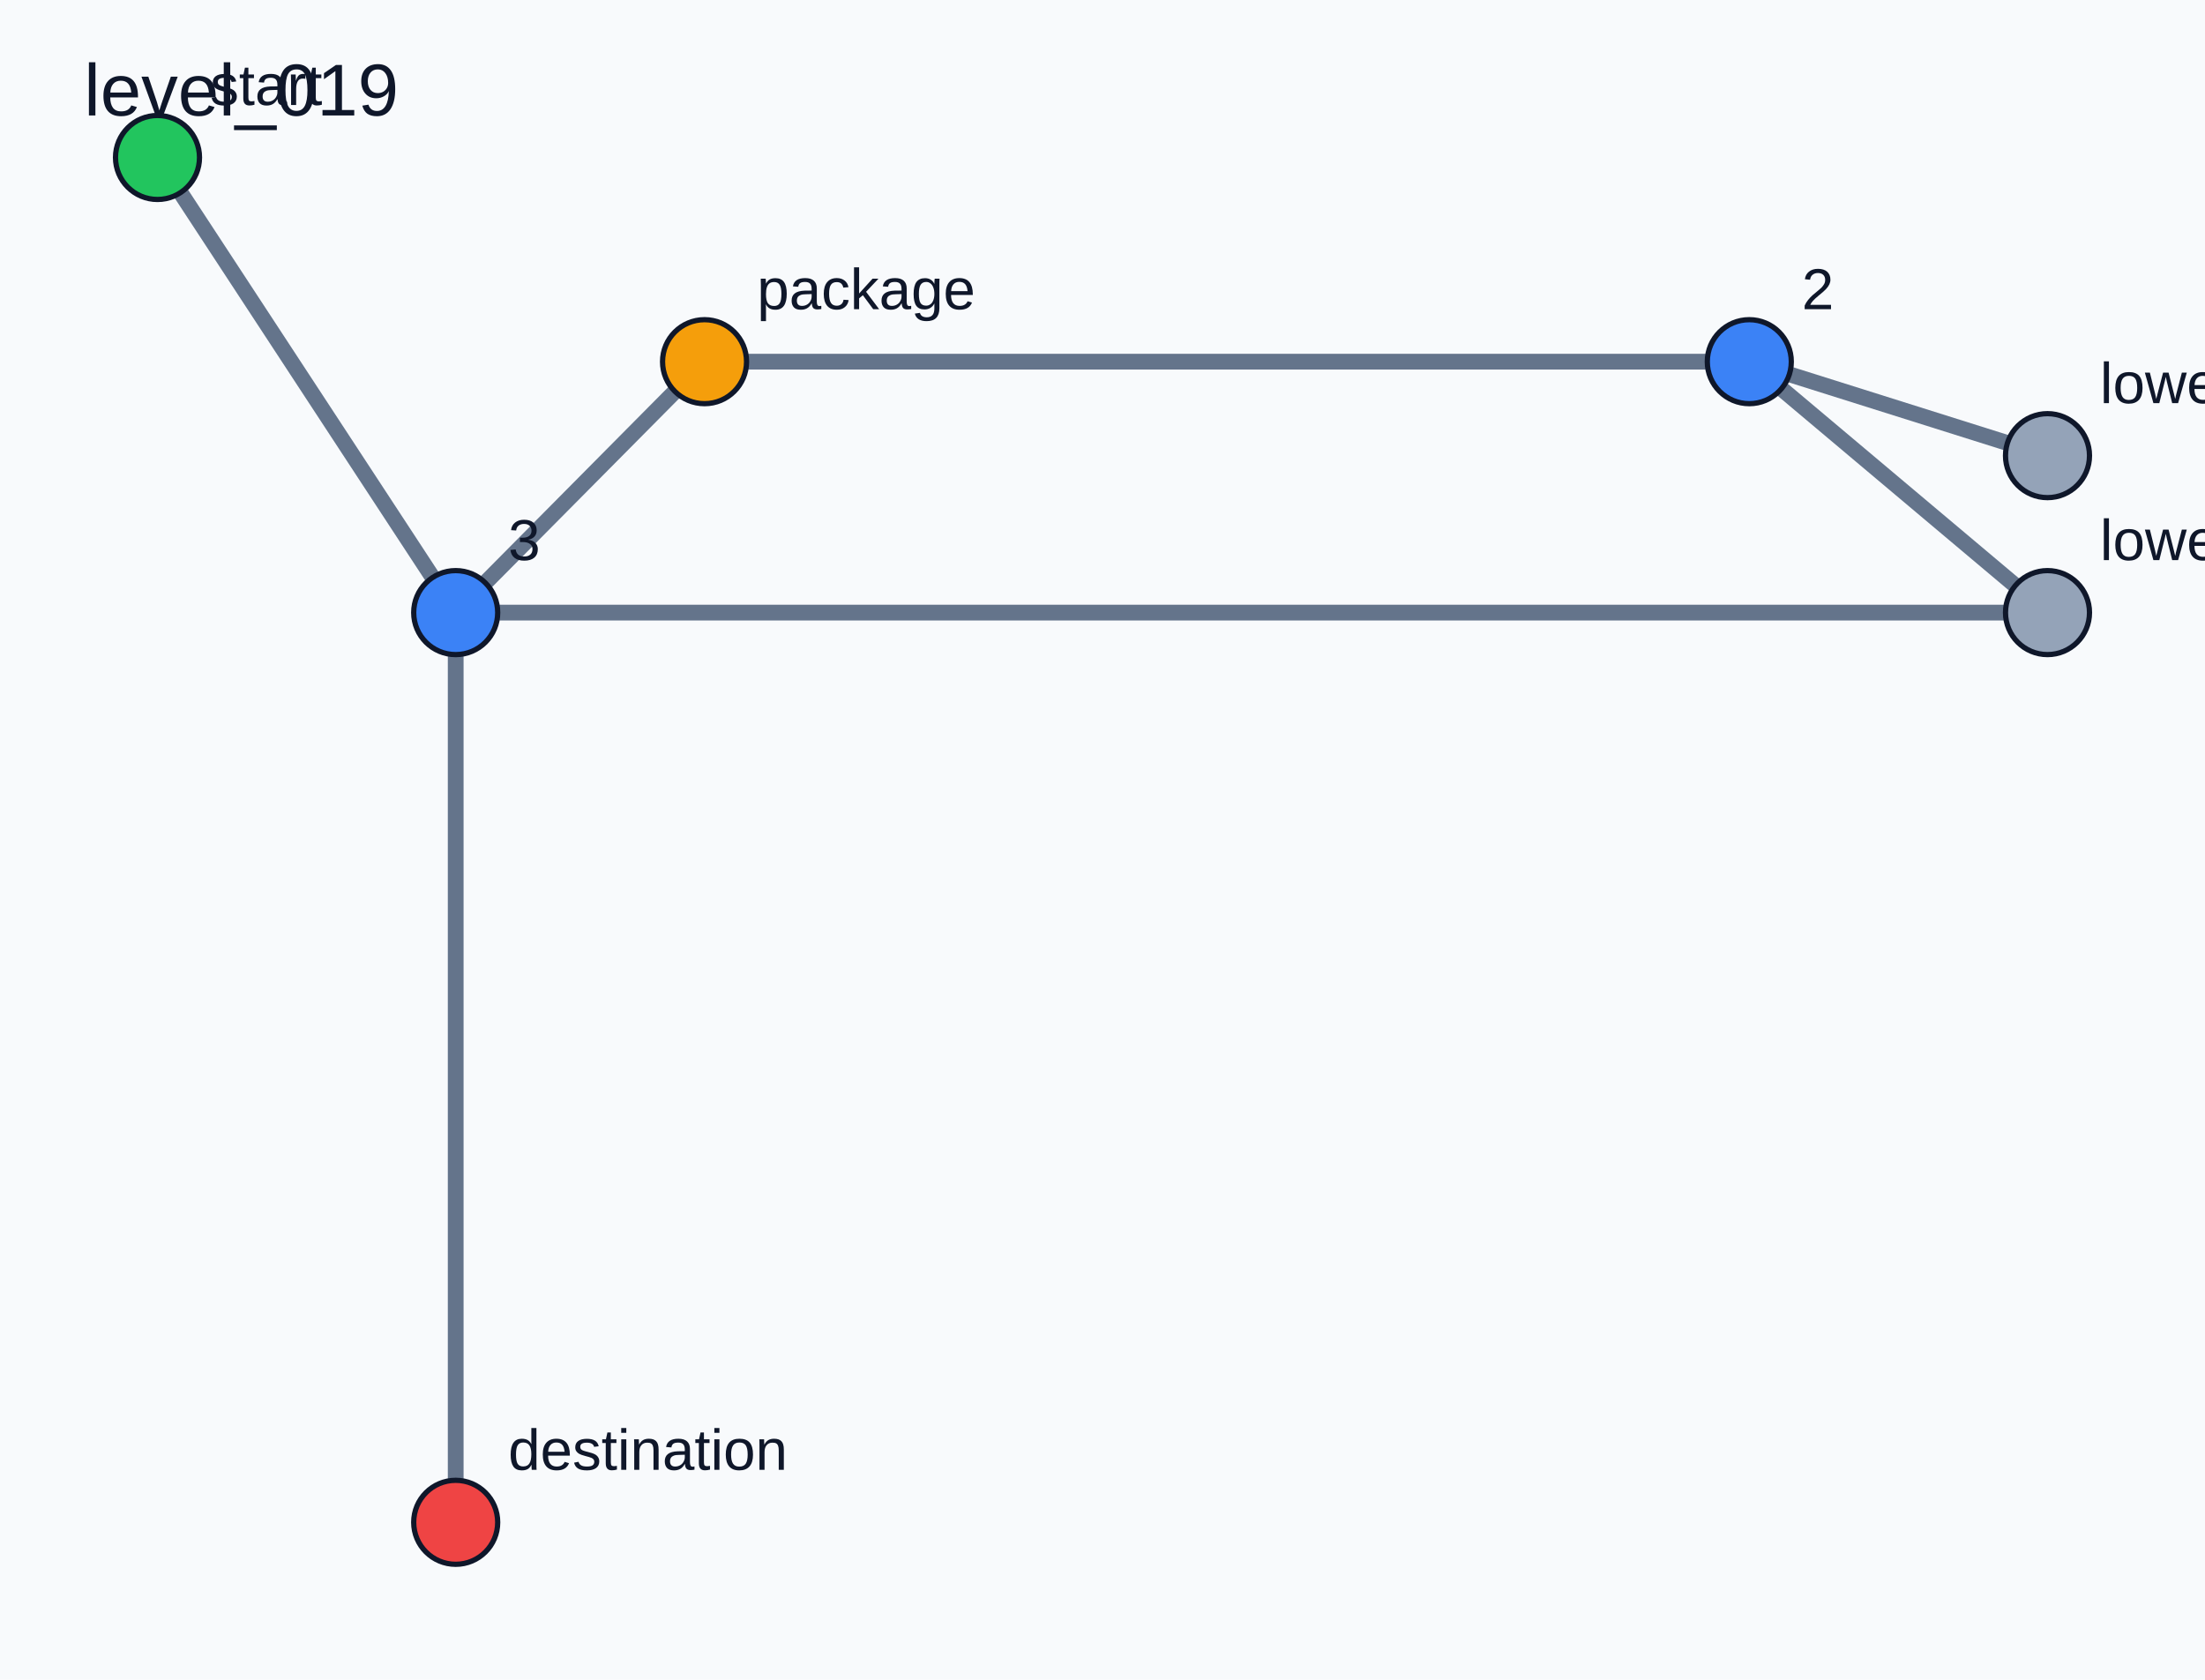
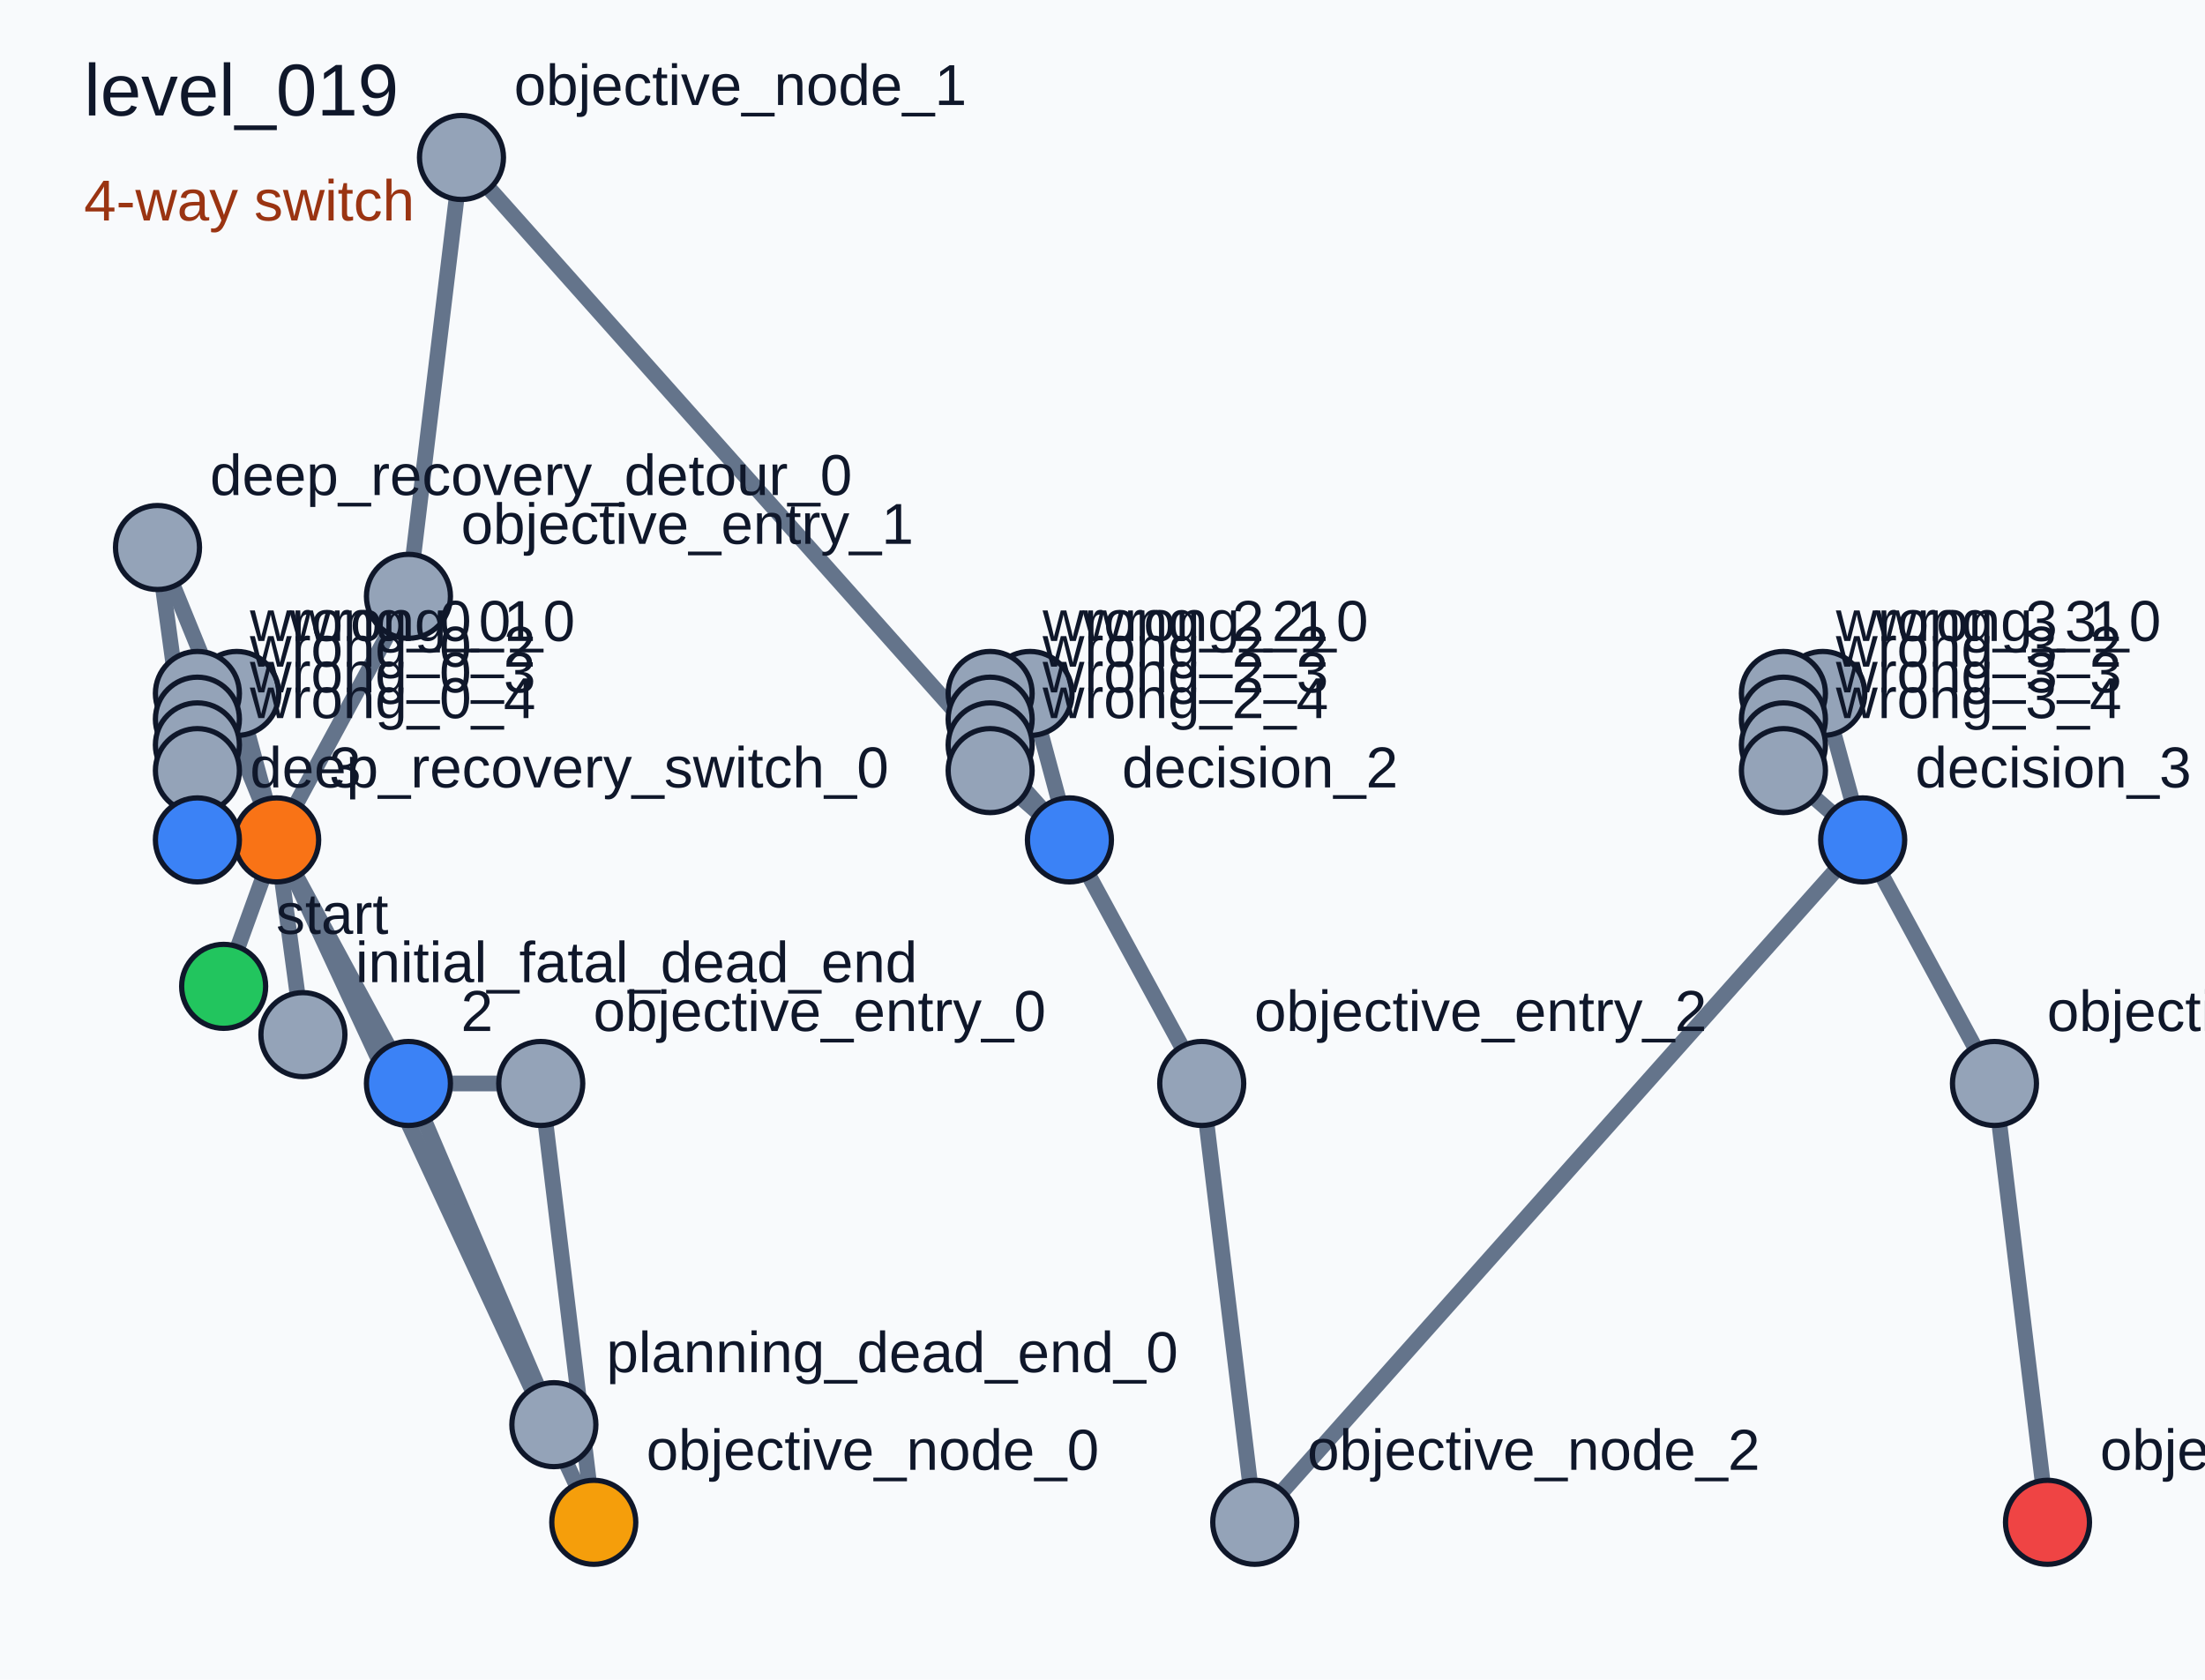
<svg xmlns="http://www.w3.org/2000/svg" width="420" height="320" viewBox="0 0 420 320">
  <rect width="100%" height="100%" fill="#f8fafc" />
  <text x="16" y="22" font-family="Arial" font-size="14" fill="#0f172a">level_019</text>
-   <line x1="30.0" y1="30.0" x2="86.8" y2="116.7" stroke="#64748b" stroke-width="3" />
-   <line x1="86.8" y1="116.7" x2="86.8" y2="290.0" stroke="#64748b" stroke-width="3" />
-   <line x1="86.8" y1="116.7" x2="134.2" y2="68.9" stroke="#64748b" stroke-width="3" />
-   <line x1="134.2" y1="68.9" x2="333.2" y2="68.9" stroke="#64748b" stroke-width="3" />
-   <line x1="333.2" y1="68.9" x2="390.0" y2="86.8" stroke="#64748b" stroke-width="3" />
-   <line x1="333.2" y1="68.9" x2="390.0" y2="116.7" stroke="#64748b" stroke-width="3" />
-   <line x1="390.0" y1="116.7" x2="86.8" y2="116.7" stroke="#64748b" stroke-width="3" />
-   <circle cx="30.0" cy="30.0" r="8" fill="#22c55e" stroke="#0f172a" stroke-width="1" />
-   <text x="40.0" y="20.0" font-family="Arial" font-size="11" fill="#0f172a">start</text>
-   <circle cx="86.8" cy="116.7" r="8" fill="#3b82f6" stroke="#0f172a" stroke-width="1" />
-   <text x="96.8" y="106.7" font-family="Arial" font-size="11" fill="#0f172a">3</text>
-   <circle cx="134.2" cy="68.9" r="8" fill="#f59e0b" stroke="#0f172a" stroke-width="1" />
-   <text x="144.2" y="58.9" font-family="Arial" font-size="11" fill="#0f172a">package</text>
-   <circle cx="333.2" cy="68.9" r="8" fill="#3b82f6" stroke="#0f172a" stroke-width="1" />
-   <text x="343.2" y="58.9" font-family="Arial" font-size="11" fill="#0f172a">2</text>
-   <circle cx="390.0" cy="116.7" r="8" fill="#94a3b8" stroke="#0f172a" stroke-width="1" />
-   <text x="400.0" y="106.7" font-family="Arial" font-size="11" fill="#0f172a">lower_return</text>
-   <circle cx="86.8" cy="290.0" r="8" fill="#ef4444" stroke="#0f172a" stroke-width="1" />
-   <text x="96.8" y="280.0" font-family="Arial" font-size="11" fill="#0f172a">destination</text>
-   <circle cx="390.0" cy="86.8" r="8" fill="#94a3b8" stroke="#0f172a" stroke-width="1" />
-   <text x="400.0" y="76.8" font-family="Arial" font-size="11" fill="#0f172a">lower_dead_end</text>
+   <text x="16" y="42" font-family="Arial" font-size="11" fill="#9a3412">4-way switch</text>
+   <line x1="42.6" y1="187.9" x2="52.7" y2="160.0" stroke="#64748b" stroke-width="3" />
+   <line x1="103.0" y1="206.4" x2="113.1" y2="290.0" stroke="#64748b" stroke-width="3" />
+   <line x1="77.8" y1="206.4" x2="105.5" y2="271.4" stroke="#64748b" stroke-width="3" />
+   <line x1="77.8" y1="206.4" x2="103.0" y2="206.4" stroke="#64748b" stroke-width="3" />
+   <line x1="52.7" y1="160.0" x2="57.7" y2="197.1" stroke="#64748b" stroke-width="3" />
+   <line x1="52.7" y1="160.0" x2="77.8" y2="206.4" stroke="#64748b" stroke-width="3" />
+   <line x1="113.1" y1="290.0" x2="52.7" y2="160.0" stroke="#64748b" stroke-width="3" />
+   <line x1="77.8" y1="113.6" x2="87.9" y2="30.0" stroke="#64748b" stroke-width="3" />
+   <line x1="52.7" y1="160.0" x2="77.8" y2="113.6" stroke="#64748b" stroke-width="3" />
+   <line x1="52.7" y1="160.0" x2="45.1" y2="132.1" stroke="#64748b" stroke-width="3" />
+   <line x1="45.1" y1="132.1" x2="37.6" y2="132.1" stroke="#64748b" stroke-width="3" />
+   <line x1="37.6" y1="132.1" x2="37.6" y2="137.0" stroke="#64748b" stroke-width="3" />
+   <line x1="37.6" y1="137.0" x2="37.6" y2="141.9" stroke="#64748b" stroke-width="3" />
+   <line x1="37.6" y1="141.9" x2="37.6" y2="146.8" stroke="#64748b" stroke-width="3" />
+   <line x1="37.6" y1="146.8" x2="37.6" y2="160.0" stroke="#64748b" stroke-width="3" />
+   <line x1="37.6" y1="160.0" x2="52.7" y2="160.0" stroke="#64748b" stroke-width="3" />
+   <line x1="37.6" y1="160.0" x2="30.0" y2="104.3" stroke="#64748b" stroke-width="3" />
+   <line x1="30.0" y1="104.3" x2="52.7" y2="160.0" stroke="#64748b" stroke-width="3" />
+   <line x1="87.9" y1="30.0" x2="203.7" y2="160.0" stroke="#64748b" stroke-width="3" />
+   <line x1="228.9" y1="206.4" x2="239.0" y2="290.0" stroke="#64748b" stroke-width="3" />
+   <line x1="203.7" y1="160.0" x2="228.9" y2="206.4" stroke="#64748b" stroke-width="3" />
+   <line x1="203.7" y1="160.0" x2="196.2" y2="132.1" stroke="#64748b" stroke-width="3" />
+   <line x1="196.2" y1="132.1" x2="188.6" y2="132.1" stroke="#64748b" stroke-width="3" />
+   <line x1="188.6" y1="132.1" x2="188.6" y2="137.0" stroke="#64748b" stroke-width="3" />
+   <line x1="188.6" y1="137.0" x2="188.6" y2="141.9" stroke="#64748b" stroke-width="3" />
+   <line x1="188.6" y1="141.9" x2="188.6" y2="146.8" stroke="#64748b" stroke-width="3" />
+   <line x1="188.6" y1="146.8" x2="203.7" y2="160.0" stroke="#64748b" stroke-width="3" />
+   <line x1="239.0" y1="290.0" x2="354.8" y2="160.0" stroke="#64748b" stroke-width="3" />
+   <line x1="379.9" y1="206.4" x2="390.0" y2="290.0" stroke="#64748b" stroke-width="3" />
+   <line x1="354.8" y1="160.0" x2="379.9" y2="206.4" stroke="#64748b" stroke-width="3" />
+   <line x1="354.8" y1="160.0" x2="347.2" y2="132.1" stroke="#64748b" stroke-width="3" />
+   <line x1="347.2" y1="132.1" x2="339.7" y2="132.1" stroke="#64748b" stroke-width="3" />
+   <line x1="339.7" y1="132.1" x2="339.7" y2="137.0" stroke="#64748b" stroke-width="3" />
+   <line x1="339.7" y1="137.0" x2="339.7" y2="141.9" stroke="#64748b" stroke-width="3" />
+   <line x1="339.7" y1="141.9" x2="339.7" y2="146.8" stroke="#64748b" stroke-width="3" />
+   <line x1="339.7" y1="146.8" x2="354.8" y2="160.0" stroke="#64748b" stroke-width="3" />
+   <circle cx="42.6" cy="187.9" r="8" fill="#22c55e" stroke="#0f172a" stroke-width="1" />
+   <text x="52.6" y="177.9" font-family="Arial" font-size="11" fill="#0f172a">start</text>
+   <circle cx="52.7" cy="160.0" r="8" fill="#f97316" stroke="#0f172a" stroke-width="1" />
+   <text x="62.7" y="150.0" font-family="Arial" font-size="11" fill="#0f172a">3</text>
+   <circle cx="203.7" cy="160.0" r="8" fill="#3b82f6" stroke="#0f172a" stroke-width="1" />
+   <text x="213.7" y="150.0" font-family="Arial" font-size="11" fill="#0f172a">decision_2</text>
+   <circle cx="354.8" cy="160.0" r="8" fill="#3b82f6" stroke="#0f172a" stroke-width="1" />
+   <text x="364.8" y="150.0" font-family="Arial" font-size="11" fill="#0f172a">decision_3</text>
+   <circle cx="113.1" cy="290.0" r="8" fill="#f59e0b" stroke="#0f172a" stroke-width="1" />
+   <text x="123.1" y="280.0" font-family="Arial" font-size="11" fill="#0f172a">objective_node_0</text>
+   <circle cx="103.0" cy="206.4" r="8" fill="#94a3b8" stroke="#0f172a" stroke-width="1" />
+   <text x="113.0" y="196.4" font-family="Arial" font-size="11" fill="#0f172a">objective_entry_0</text>
+   <circle cx="77.8" cy="206.4" r="8" fill="#3b82f6" stroke="#0f172a" stroke-width="1" />
+   <text x="87.8" y="196.4" font-family="Arial" font-size="11" fill="#0f172a">2</text>
+   <circle cx="105.5" cy="271.4" r="8" fill="#94a3b8" stroke="#0f172a" stroke-width="1" />
+   <text x="115.5" y="261.4" font-family="Arial" font-size="11" fill="#0f172a">planning_dead_end_0</text>
+   <circle cx="57.7" cy="197.1" r="8" fill="#94a3b8" stroke="#0f172a" stroke-width="1" />
+   <text x="67.7" y="187.1" font-family="Arial" font-size="11" fill="#0f172a">initial_fatal_dead_end</text>
+   <circle cx="87.9" cy="30.0" r="8" fill="#94a3b8" stroke="#0f172a" stroke-width="1" />
+   <text x="97.9" y="20.0" font-family="Arial" font-size="11" fill="#0f172a">objective_node_1</text>
+   <circle cx="77.8" cy="113.6" r="8" fill="#94a3b8" stroke="#0f172a" stroke-width="1" />
+   <text x="87.8" y="103.6" font-family="Arial" font-size="11" fill="#0f172a">objective_entry_1</text>
+   <circle cx="45.1" cy="132.1" r="8" fill="#94a3b8" stroke="#0f172a" stroke-width="1" />
+   <text x="55.1" y="122.1" font-family="Arial" font-size="11" fill="#0f172a">wrong_0_0</text>
+   <circle cx="37.6" cy="132.1" r="8" fill="#94a3b8" stroke="#0f172a" stroke-width="1" />
+   <text x="47.6" y="122.1" font-family="Arial" font-size="11" fill="#0f172a">wrong_0_1</text>
+   <circle cx="37.6" cy="137.0" r="8" fill="#94a3b8" stroke="#0f172a" stroke-width="1" />
+   <text x="47.6" y="127.0" font-family="Arial" font-size="11" fill="#0f172a">wrong_0_2</text>
+   <circle cx="37.6" cy="141.9" r="8" fill="#94a3b8" stroke="#0f172a" stroke-width="1" />
+   <text x="47.6" y="131.9" font-family="Arial" font-size="11" fill="#0f172a">wrong_0_3</text>
+   <circle cx="37.6" cy="146.8" r="8" fill="#94a3b8" stroke="#0f172a" stroke-width="1" />
+   <text x="47.6" y="136.8" font-family="Arial" font-size="11" fill="#0f172a">wrong_0_4</text>
+   <circle cx="37.6" cy="160.0" r="8" fill="#3b82f6" stroke="#0f172a" stroke-width="1" />
+   <text x="47.6" y="150.0" font-family="Arial" font-size="11" fill="#0f172a">deep_recovery_switch_0</text>
+   <circle cx="30.0" cy="104.3" r="8" fill="#94a3b8" stroke="#0f172a" stroke-width="1" />
+   <text x="40.0" y="94.3" font-family="Arial" font-size="11" fill="#0f172a">deep_recovery_detour_0</text>
+   <circle cx="239.0" cy="290.0" r="8" fill="#94a3b8" stroke="#0f172a" stroke-width="1" />
+   <text x="249.0" y="280.0" font-family="Arial" font-size="11" fill="#0f172a">objective_node_2</text>
+   <circle cx="228.9" cy="206.4" r="8" fill="#94a3b8" stroke="#0f172a" stroke-width="1" />
+   <text x="238.9" y="196.4" font-family="Arial" font-size="11" fill="#0f172a">objective_entry_2</text>
+   <circle cx="196.2" cy="132.1" r="8" fill="#94a3b8" stroke="#0f172a" stroke-width="1" />
+   <text x="206.2" y="122.1" font-family="Arial" font-size="11" fill="#0f172a">wrong_2_0</text>
+   <circle cx="188.6" cy="132.1" r="8" fill="#94a3b8" stroke="#0f172a" stroke-width="1" />
+   <text x="198.6" y="122.1" font-family="Arial" font-size="11" fill="#0f172a">wrong_2_1</text>
+   <circle cx="188.6" cy="137.0" r="8" fill="#94a3b8" stroke="#0f172a" stroke-width="1" />
+   <text x="198.6" y="127.0" font-family="Arial" font-size="11" fill="#0f172a">wrong_2_2</text>
+   <circle cx="188.6" cy="141.9" r="8" fill="#94a3b8" stroke="#0f172a" stroke-width="1" />
+   <text x="198.6" y="131.9" font-family="Arial" font-size="11" fill="#0f172a">wrong_2_3</text>
+   <circle cx="188.6" cy="146.8" r="8" fill="#94a3b8" stroke="#0f172a" stroke-width="1" />
+   <text x="198.6" y="136.8" font-family="Arial" font-size="11" fill="#0f172a">wrong_2_4</text>
+   <circle cx="390.0" cy="290.0" r="8" fill="#ef4444" stroke="#0f172a" stroke-width="1" />
+   <text x="400.0" y="280.0" font-family="Arial" font-size="11" fill="#0f172a">objective_node_3</text>
+   <circle cx="379.9" cy="206.4" r="8" fill="#94a3b8" stroke="#0f172a" stroke-width="1" />
+   <text x="389.9" y="196.4" font-family="Arial" font-size="11" fill="#0f172a">objective_entry_3</text>
+   <circle cx="347.2" cy="132.1" r="8" fill="#94a3b8" stroke="#0f172a" stroke-width="1" />
+   <text x="357.2" y="122.1" font-family="Arial" font-size="11" fill="#0f172a">wrong_3_0</text>
+   <circle cx="339.7" cy="132.1" r="8" fill="#94a3b8" stroke="#0f172a" stroke-width="1" />
+   <text x="349.7" y="122.1" font-family="Arial" font-size="11" fill="#0f172a">wrong_3_1</text>
+   <circle cx="339.7" cy="137.0" r="8" fill="#94a3b8" stroke="#0f172a" stroke-width="1" />
+   <text x="349.7" y="127.0" font-family="Arial" font-size="11" fill="#0f172a">wrong_3_2</text>
+   <circle cx="339.7" cy="141.9" r="8" fill="#94a3b8" stroke="#0f172a" stroke-width="1" />
+   <text x="349.7" y="131.9" font-family="Arial" font-size="11" fill="#0f172a">wrong_3_3</text>
+   <circle cx="339.7" cy="146.8" r="8" fill="#94a3b8" stroke="#0f172a" stroke-width="1" />
+   <text x="349.7" y="136.8" font-family="Arial" font-size="11" fill="#0f172a">wrong_3_4</text>
</svg>
